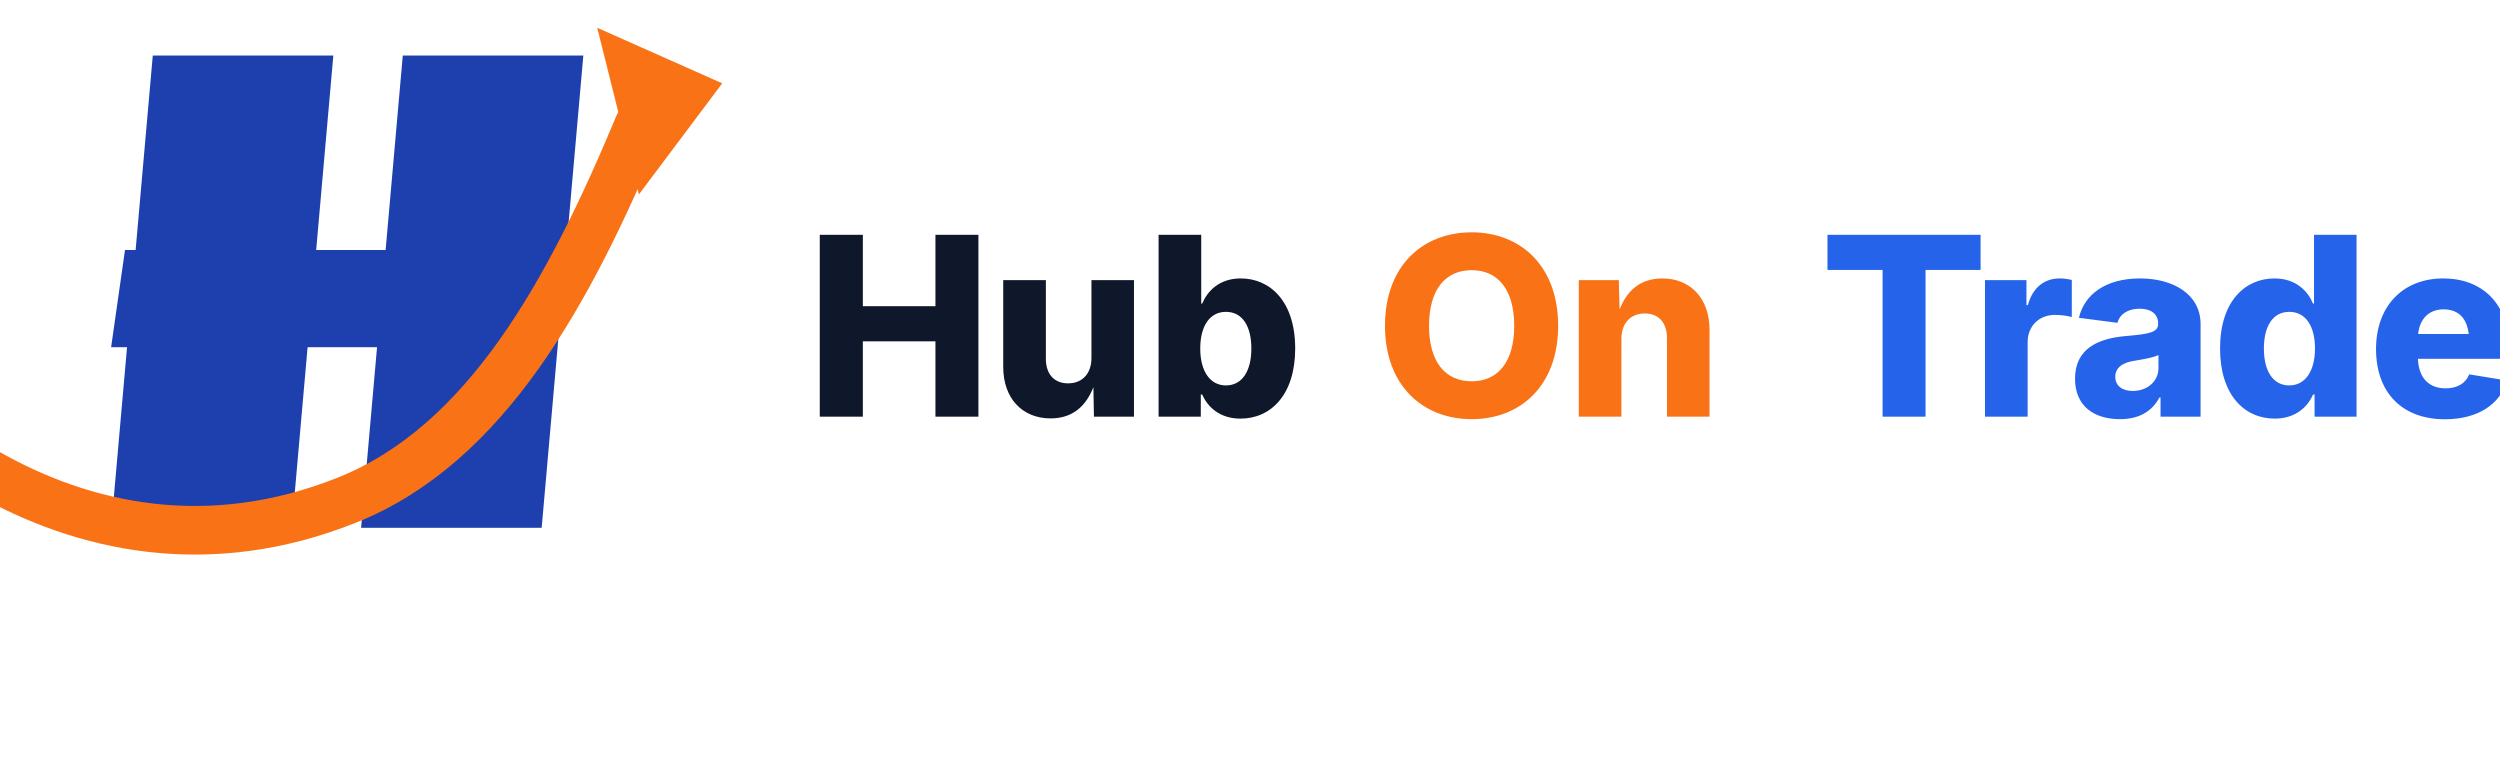
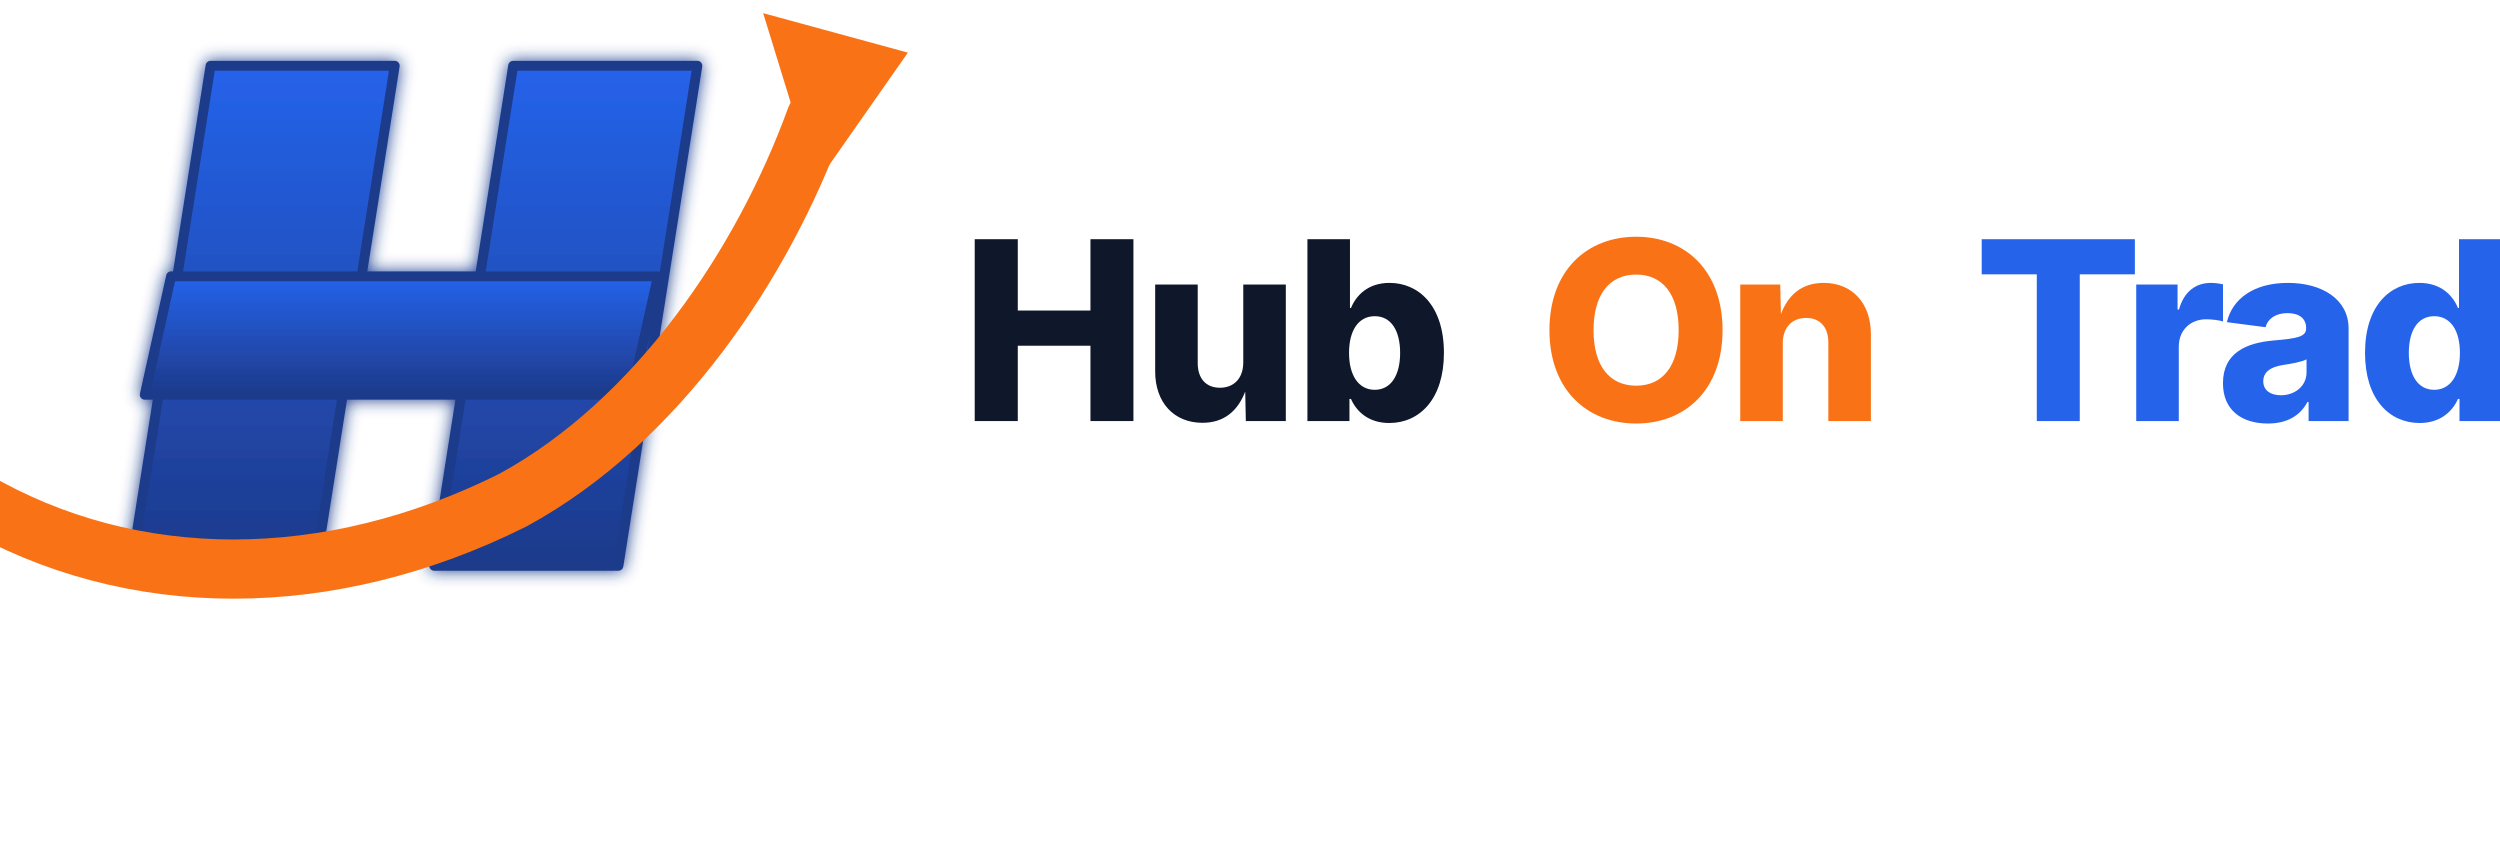
- <svg xmlns="http://www.w3.org/2000/svg" viewBox="0 0 360 110" role="img" aria-label="HubOnTrade">
-   <g transform="translate(0, 0)">
-     <path d="M22,8 L48,8 L42,76 L16,76 Z" fill="#1E40AF" />
-     <path d="M58,8 L84,8 L78,76 L52,76 Z" fill="#1E40AF" />
-     <path d="M18,36 L82,36 L80,50 L16,50 Z" fill="#1E40AF" />
-     <path d="M-2,68 C12,76 30,80 50,72 C70,64 82,42 92,18" fill="none" stroke="#F97316" stroke-width="7" stroke-linecap="round" />
-     <path d="M86,4 L104,12 L92,28 Z" fill="#F97316" />
+ <svg xmlns="http://www.w3.org/2000/svg" viewBox="0 0 380 130" role="img" aria-label="HubOnTrade">
+   <defs>
+     <linearGradient id="hubBlue" x1="0%" y1="0%" x2="0%" y2="100%">
+       <stop offset="0%" stop-color="#2563EB" />
+       <stop offset="100%" stop-color="#1E3A8A" />
+     </linearGradient>
+     <filter id="hubGlow" x="-20%" y="-20%" width="140%" height="140%">
+       <feGaussianBlur stdDeviation="1.2" result="blur" />
+       <feMerge>
+         <feMergeNode in="blur" />
+         <feMergeNode in="SourceGraphic" />
+       </feMerge>
+     </filter>
+   </defs>
+   <g transform="translate(2, 4)" filter="url(#hubGlow)">
+     <path d="M30,6 L58,6 L46,82 L18,82 Z" fill="url(#hubBlue)" stroke="#1E3A8A" stroke-width="1.5" stroke-linejoin="round" />
+     <path d="M76,6 L104,6 L92,82 L64,82 Z" fill="url(#hubBlue)" stroke="#1E3A8A" stroke-width="1.5" stroke-linejoin="round" />
+     <path d="M24,38 L98,38 L94,56 L20,56 Z" fill="url(#hubBlue)" stroke="#1E3A8A" stroke-width="1.5" stroke-linejoin="round" />
  </g>
-   <g font-family="'Poppins', 'Inter', system-ui, sans-serif" font-weight="800" font-size="36" letter-spacing="-0.5">
-     <text x="116" y="60" fill="#0F172A">Hub</text>
-     <text x="198" y="60" fill="#F97316">On</text>
-     <text x="262" y="60" fill="#2563EB">Trade</text>
+   <g>
+     <path d="M-4,76 C20,90 50,90 78,76 C100,64 116,40 124,18" fill="none" stroke="#F97316" stroke-width="9" stroke-linecap="round" />
+     <path d="M116,2 L138,8 L124,28 Z" fill="#F97316" />
+   </g>
+   <g font-family="'Poppins', 'Inter', system-ui, sans-serif" font-weight="800" font-size="38" letter-spacing="-1">
+     <text x="146" y="64" fill="#0F172A">Hub</text>
+     <text x="234" y="64" fill="#F97316">On</text>
+     <text x="300" y="64" fill="#2563EB">Trade</text>
  </g>
</svg>
